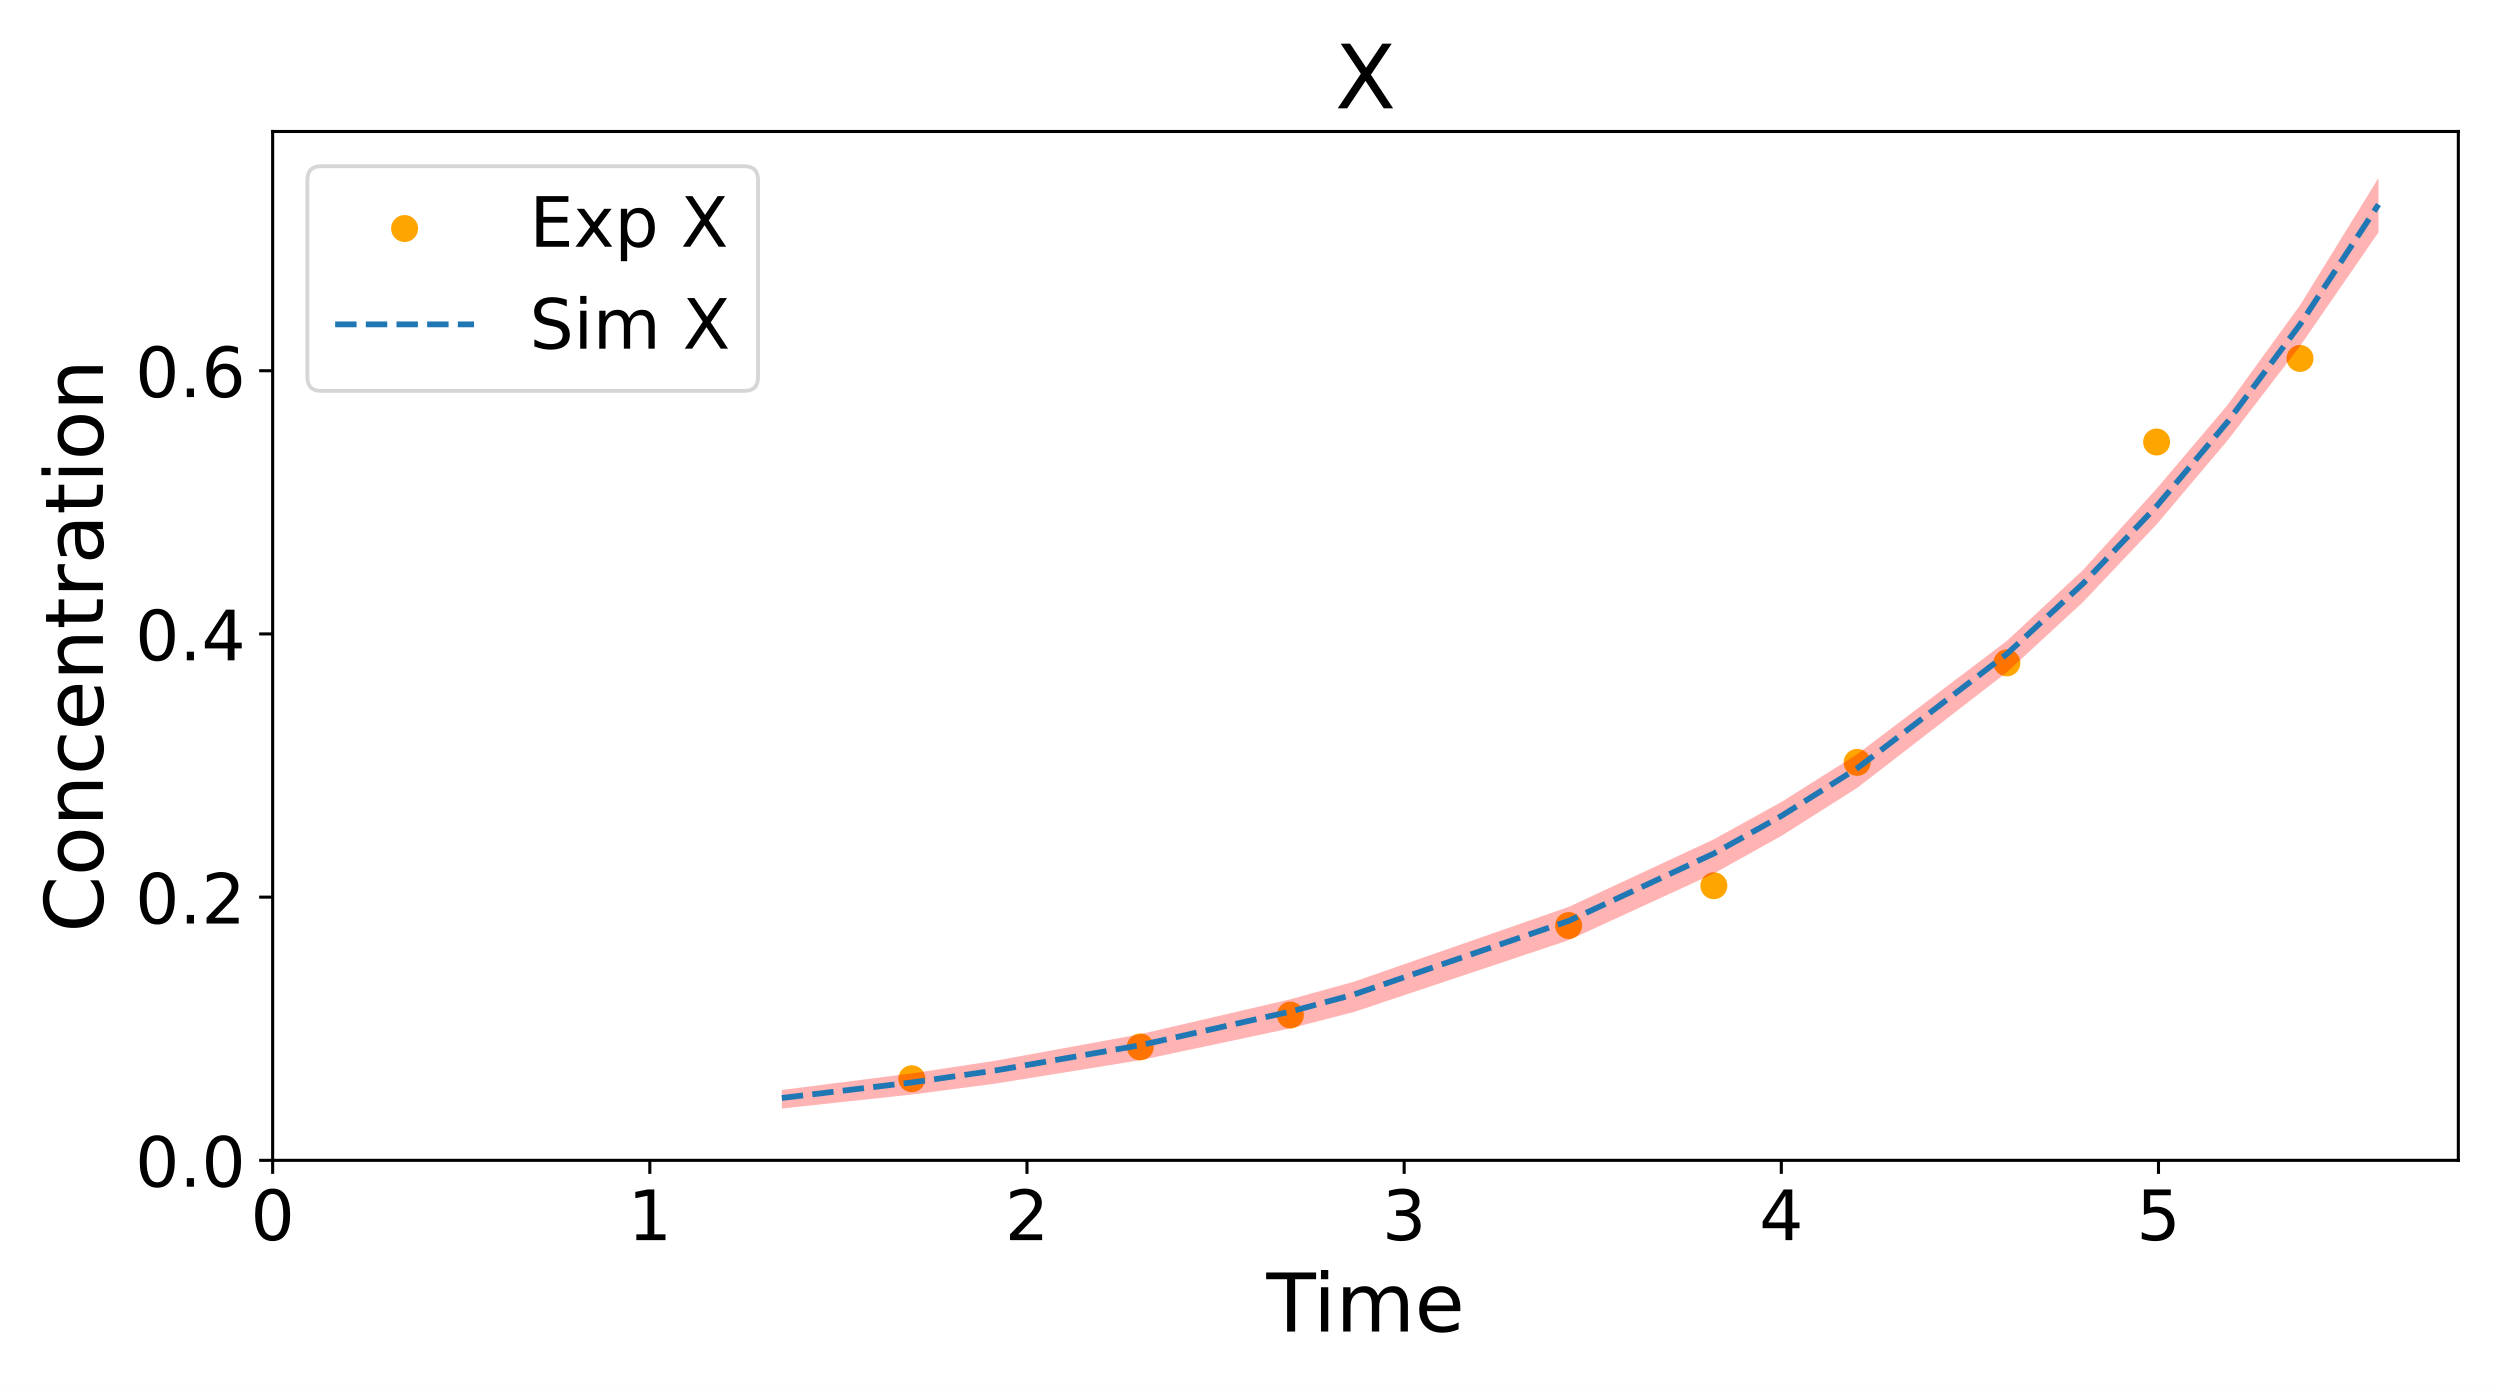
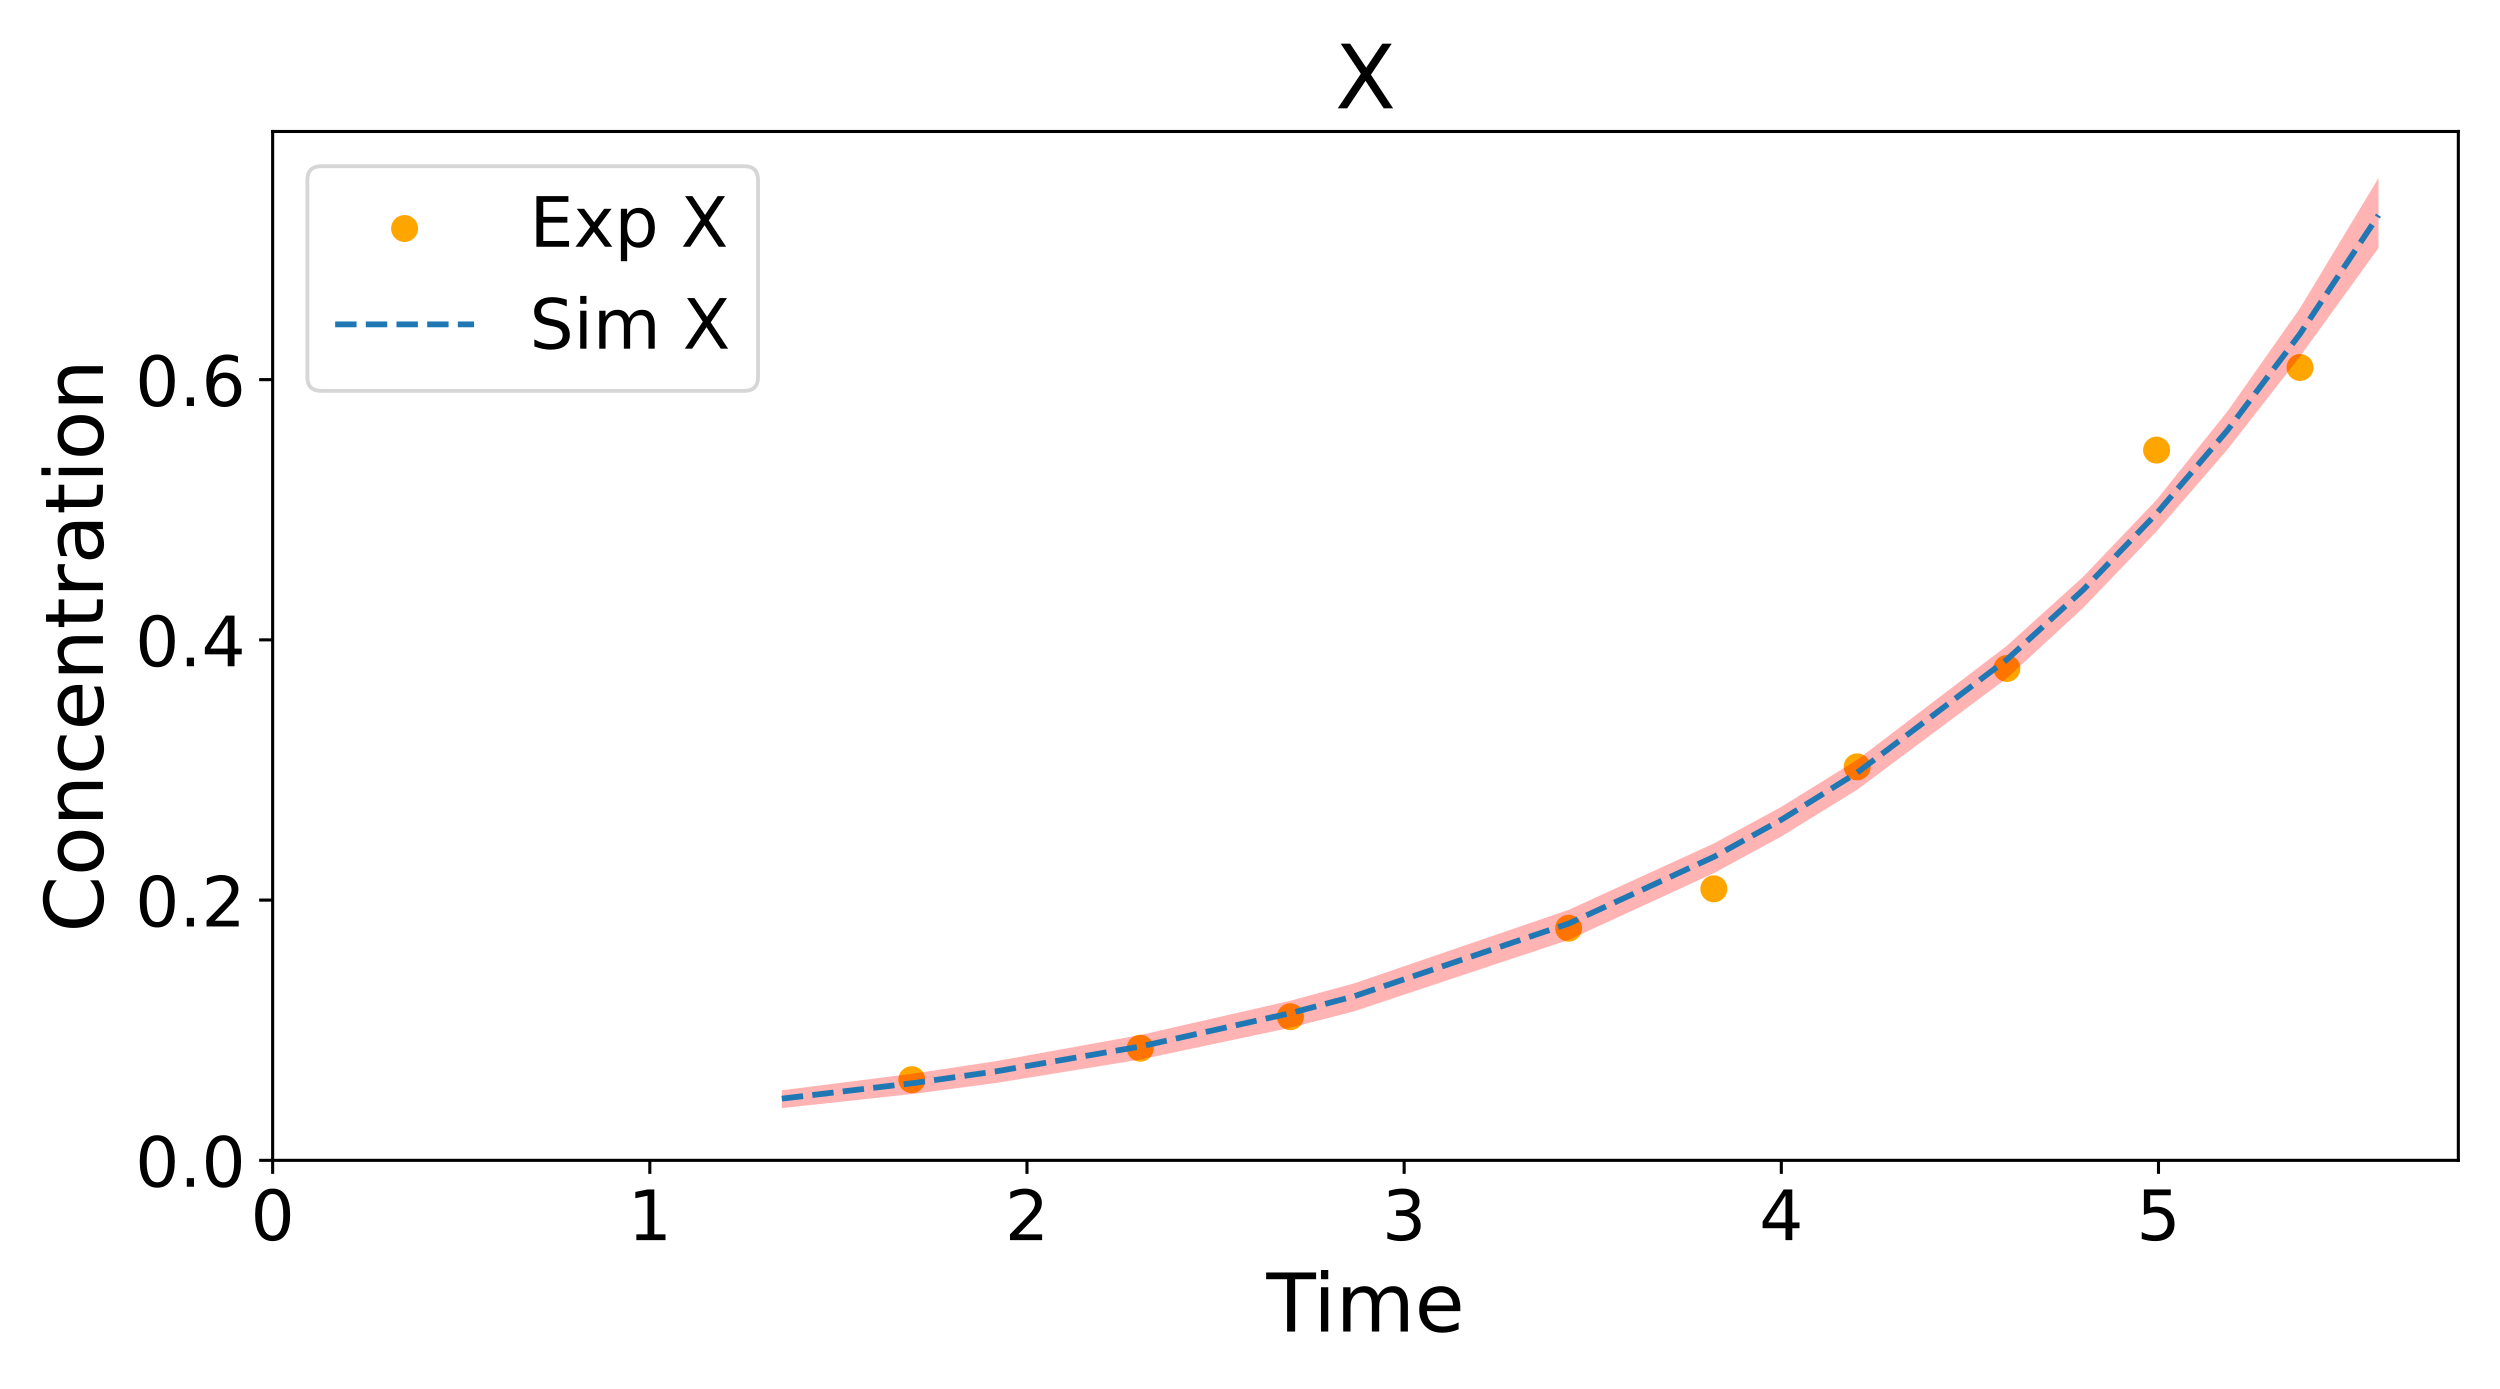
<svg xmlns="http://www.w3.org/2000/svg" xmlns:xlink="http://www.w3.org/1999/xlink" width="648pt" height="360pt" viewBox="0 0 648 360" version="1.1">
  <defs>
    <style type="text/css">*{stroke-linejoin: round; stroke-linecap: butt}</style>
  </defs>
  <g id="figure_1">
    <g id="patch_1">
      <path d="M 0 360  L 648 360  L 648 0  L 0 0  z " style="fill: #ffffff" />
    </g>
    <g id="axes_1">
      <g id="patch_2">
        <path d="M 70.67 300.76  L 637.2 300.76  L 637.2 34.08  L 70.67 34.08  z " style="fill: #ffffff" />
      </g>
      <g id="PathCollection_1">
        <defs>
-           <path id="m31417966bd" d="M 0 3  C 0.796 3 1.559 2.684 2.121 2.121  C 2.684 1.559 3 0.796 3 0  C 3 -0.796 2.684 -1.559 2.121 -2.121  C 1.559 -2.684 0.796 -3 0 -3  C -0.796 -3 -1.559 -2.684 -2.121 -2.121  C -2.684 -1.559 -3 -0.796 -3 0  C -3 0.796 -2.684 1.559 -2.121 2.121  C -1.559 2.684 -0.796 3 0 3  z " style="stroke: #ffa500" />
+           <path id="m3960bcbb54" d="M 0 3  C 0.796 3 1.559 2.684 2.121 2.121  C 2.684 1.559 3 0.796 3 0  C 3 -0.796 2.684 -1.559 2.121 -2.121  C 1.559 -2.684 0.796 -3 0 -3  C -0.796 -3 -1.559 -2.684 -2.121 -2.121  C -2.684 -1.559 -3 -0.796 -3 0  C -3 0.796 -2.684 1.559 -2.121 2.121  C -1.559 2.684 -0.796 3 0 3  z " style="stroke: #ffa500" />
        </defs>
-         <g clip-path="url(#p12f923ca41)">
-           <use xlink:href="#m31417966bd" x="236.349" y="279.613" style="fill: #ffa500; stroke: #ffa500" />
-           <use xlink:href="#m31417966bd" x="295.549" y="271.361" style="fill: #ffa500; stroke: #ffa500" />
-           <use xlink:href="#m31417966bd" x="334.464" y="263.109" style="fill: #ffa500; stroke: #ffa500" />
-           <use xlink:href="#m31417966bd" x="406.591" y="239.899" style="fill: #ffa500; stroke: #ffa500" />
-           <use xlink:href="#m31417966bd" x="444.229" y="229.584" style="fill: #ffa500; stroke: #ffa500" />
-           <use xlink:href="#m31417966bd" x="481.378" y="197.606" style="fill: #ffa500; stroke: #ffa500" />
-           <use xlink:href="#m31417966bd" x="520.184" y="171.818" style="fill: #ffa500; stroke: #ffa500" />
-           <use xlink:href="#m31417966bd" x="558.991" y="114.567" style="fill: #ffa500; stroke: #ffa500" />
-           <use xlink:href="#m31417966bd" x="596.167" y="92.905" style="fill: #ffa500; stroke: #ffa500" />
+         <g clip-path="url(#p71e43b10e1)">
+           <use xlink:href="#m3960bcbb54" x="236.349" y="279.852" style="fill: #ffa500; stroke: #ffa500" />
+           <use xlink:href="#m3960bcbb54" x="295.549" y="271.693" style="fill: #ffa500; stroke: #ffa500" />
+           <use xlink:href="#m3960bcbb54" x="334.464" y="263.534" style="fill: #ffa500; stroke: #ffa500" />
+           <use xlink:href="#m3960bcbb54" x="406.591" y="240.586" style="fill: #ffa500; stroke: #ffa500" />
+           <use xlink:href="#m3960bcbb54" x="444.229" y="230.387" style="fill: #ffa500; stroke: #ffa500" />
+           <use xlink:href="#m3960bcbb54" x="481.378" y="198.77" style="fill: #ffa500; stroke: #ffa500" />
+           <use xlink:href="#m3960bcbb54" x="520.184" y="173.272" style="fill: #ffa500; stroke: #ffa500" />
+           <use xlink:href="#m3960bcbb54" x="558.991" y="116.668" style="fill: #ffa500; stroke: #ffa500" />
+           <use xlink:href="#m3960bcbb54" x="596.167" y="95.25" style="fill: #ffa500; stroke: #ffa500" />
        </g>
      </g>
      <g id="PolyCollection_1">
        <defs>
-           <path id="mff7562cc21" d="M 202.649 -77.483  L 202.649 -72.672  L 236.349 -76.299  L 258.047 -79.137  L 295.549 -85.2  L 334.464 -93.452  L 350.921 -97.687  L 406.591 -116.302  L 444.229 -133.594  L 461.717 -143.32  L 481.378 -155.777  L 520.184 -185.756  L 539.927 -203.958  L 558.991 -224.076  L 577.402 -245.856  L 596.167 -270.292  L 616.507 -299.773  L 616.507 -313.861  L 616.507 -313.861  L 596.167 -280.878  L 577.402 -255.053  L 558.991 -233.33  L 539.927 -212.263  L 520.184 -193.888  L 481.378 -164.503  L 461.717 -152.124  L 444.229 -142.456  L 406.591 -124.927  L 350.921 -105.536  L 334.464 -100.988  L 295.549 -91.936  L 258.047 -85.074  L 236.349 -81.783  L 202.649 -77.483  z " />
+           <path id="mda82462ae4" d="M 202.649 -77.406  L 202.649 -72.778  L 236.349 -76.424  L 258.047 -79.276  L 295.549 -85.366  L 334.464 -93.618  L 350.921 -97.844  L 406.591 -116.386  L 444.229 -133.683  L 461.717 -143.182  L 481.378 -155.311  L 520.184 -184.212  L 539.927 -202.407  L 558.991 -222.28  L 577.402 -243.549  L 596.167 -267.597  L 616.507 -295.728  L 616.507 -313.866  L 616.507 -313.866  L 596.167 -280.122  L 577.402 -253.453  L 558.991 -230.454  L 539.927 -210.485  L 520.184 -192.62  L 481.378 -163.051  L 461.717 -150.867  L 444.229 -141.382  L 406.591 -124.167  L 350.921 -105.091  L 334.464 -100.611  L 295.549 -91.726  L 258.047 -84.934  L 236.349 -81.671  L 202.649 -77.406  z " />
        </defs>
-         <g clip-path="url(#p12f923ca41)">
-           <use xlink:href="#mff7562cc21" x="0" y="360" style="fill: #ff0000; fill-opacity: 0.3" />
+         <g clip-path="url(#p71e43b10e1)">
+           <use xlink:href="#mda82462ae4" x="0" y="360" style="fill: #ff0000; fill-opacity: 0.3" />
        </g>
      </g>
      <g id="matplotlib.axis_1">
        <g id="xtick_1">
          <g id="line2d_1">
            <defs>
-               <path id="m51475ee963" d="M 0 0  L 0 3.5  " style="stroke: #000000; stroke-width: 0.8" />
-             </defs>
-             <g>
-               <use xlink:href="#m51475ee963" x="70.67" y="300.76" style="stroke: #000000; stroke-width: 0.8" />
+               <path id="m199096b4d7" d="M 0 0  L 0 3.5  " style="stroke: #000000; stroke-width: 0.8" />
+             </defs>
+             <g>
+               <use xlink:href="#m199096b4d7" x="70.67" y="300.76" style="stroke: #000000; stroke-width: 0.8" />
            </g>
          </g>
          <g id="text_1">
            <g transform="translate(64.94375 321.4372)scale(0.18 -0.18)">
              <defs>
                <path id="DejaVuSans-30" d="M 2034 4250  Q 1547 4250 1301 3770  Q 1056 3291 1056 2328  Q 1056 1369 1301 889  Q 1547 409 2034 409  Q 2525 409 2770 889  Q 3016 1369 3016 2328  Q 3016 3291 2770 3770  Q 2525 4250 2034 4250  z M 2034 4750  Q 2819 4750 3233 4129  Q 3647 3509 3647 2328  Q 3647 1150 3233 529  Q 2819 -91 2034 -91  Q 1250 -91 836 529  Q 422 1150 422 2328  Q 422 3509 836 4129  Q 1250 4750 2034 4750  z " transform="scale(0.015625)" />
              </defs>
              <use xlink:href="#DejaVuSans-30" />
            </g>
          </g>
        </g>
        <g id="xtick_2">
          <g id="line2d_2">
            <g>
-               <use xlink:href="#m51475ee963" x="168.432" y="300.76" style="stroke: #000000; stroke-width: 0.8" />
+               <use xlink:href="#m199096b4d7" x="168.432" y="300.76" style="stroke: #000000; stroke-width: 0.8" />
            </g>
          </g>
          <g id="text_2">
            <g transform="translate(162.7056 321.4372)scale(0.18 -0.18)">
              <defs>
                <path id="DejaVuSans-31" d="M 794 531  L 1825 531  L 1825 4091  L 703 3866  L 703 4441  L 1819 4666  L 2450 4666  L 2450 531  L 3481 531  L 3481 0  L 794 0  L 794 531  z " transform="scale(0.015625)" />
              </defs>
              <use xlink:href="#DejaVuSans-31" />
            </g>
          </g>
        </g>
        <g id="xtick_3">
          <g id="line2d_3">
            <g>
-               <use xlink:href="#m51475ee963" x="266.194" y="300.76" style="stroke: #000000; stroke-width: 0.8" />
+               <use xlink:href="#m199096b4d7" x="266.194" y="300.76" style="stroke: #000000; stroke-width: 0.8" />
            </g>
          </g>
          <g id="text_3">
            <g transform="translate(260.4675 321.4372)scale(0.18 -0.18)">
              <defs>
                <path id="DejaVuSans-32" d="M 1228 531  L 3431 531  L 3431 0  L 469 0  L 469 531  Q 828 903 1448 1529  Q 2069 2156 2228 2338  Q 2531 2678 2651 2914  Q 2772 3150 2772 3378  Q 2772 3750 2511 3984  Q 2250 4219 1831 4219  Q 1534 4219 1204 4116  Q 875 4013 500 3803  L 500 4441  Q 881 4594 1212 4672  Q 1544 4750 1819 4750  Q 2544 4750 2975 4387  Q 3406 4025 3406 3419  Q 3406 3131 3298 2873  Q 3191 2616 2906 2266  Q 2828 2175 2409 1742  Q 1991 1309 1228 531  z " transform="scale(0.015625)" />
              </defs>
              <use xlink:href="#DejaVuSans-32" />
            </g>
          </g>
        </g>
        <g id="xtick_4">
          <g id="line2d_4">
            <g>
-               <use xlink:href="#m51475ee963" x="363.956" y="300.76" style="stroke: #000000; stroke-width: 0.8" />
+               <use xlink:href="#m199096b4d7" x="363.956" y="300.76" style="stroke: #000000; stroke-width: 0.8" />
            </g>
          </g>
          <g id="text_4">
            <g transform="translate(358.2293 321.4372)scale(0.18 -0.18)">
              <defs>
                <path id="DejaVuSans-33" d="M 2597 2516  Q 3050 2419 3304 2112  Q 3559 1806 3559 1356  Q 3559 666 3084 287  Q 2609 -91 1734 -91  Q 1441 -91 1130 -33  Q 819 25 488 141  L 488 750  Q 750 597 1062 519  Q 1375 441 1716 441  Q 2309 441 2620 675  Q 2931 909 2931 1356  Q 2931 1769 2642 2001  Q 2353 2234 1838 2234  L 1294 2234  L 1294 2753  L 1863 2753  Q 2328 2753 2575 2939  Q 2822 3125 2822 3475  Q 2822 3834 2567 4026  Q 2313 4219 1838 4219  Q 1578 4219 1281 4162  Q 984 4106 628 3988  L 628 4550  Q 988 4650 1302 4700  Q 1616 4750 1894 4750  Q 2613 4750 3031 4423  Q 3450 4097 3450 3541  Q 3450 3153 3228 2886  Q 3006 2619 2597 2516  z " transform="scale(0.015625)" />
              </defs>
              <use xlink:href="#DejaVuSans-33" />
            </g>
          </g>
        </g>
        <g id="xtick_5">
          <g id="line2d_5">
            <g>
-               <use xlink:href="#m51475ee963" x="461.717" y="300.76" style="stroke: #000000; stroke-width: 0.8" />
+               <use xlink:href="#m199096b4d7" x="461.717" y="300.76" style="stroke: #000000; stroke-width: 0.8" />
            </g>
          </g>
          <g id="text_5">
            <g transform="translate(455.9912 321.4372)scale(0.18 -0.18)">
              <defs>
                <path id="DejaVuSans-34" d="M 2419 4116  L 825 1625  L 2419 1625  L 2419 4116  z M 2253 4666  L 3047 4666  L 3047 1625  L 3713 1625  L 3713 1100  L 3047 1100  L 3047 0  L 2419 0  L 2419 1100  L 313 1100  L 313 1709  L 2253 4666  z " transform="scale(0.015625)" />
              </defs>
              <use xlink:href="#DejaVuSans-34" />
            </g>
          </g>
        </g>
        <g id="xtick_6">
          <g id="line2d_6">
            <g>
-               <use xlink:href="#m51475ee963" x="559.479" y="300.76" style="stroke: #000000; stroke-width: 0.8" />
+               <use xlink:href="#m199096b4d7" x="559.479" y="300.76" style="stroke: #000000; stroke-width: 0.8" />
            </g>
          </g>
          <g id="text_6">
            <g transform="translate(553.7531 321.4372)scale(0.18 -0.18)">
              <defs>
                <path id="DejaVuSans-35" d="M 691 4666  L 3169 4666  L 3169 4134  L 1269 4134  L 1269 2991  Q 1406 3038 1543 3061  Q 1681 3084 1819 3084  Q 2600 3084 3056 2656  Q 3513 2228 3513 1497  Q 3513 744 3044 326  Q 2575 -91 1722 -91  Q 1428 -91 1123 -41  Q 819 9 494 109  L 494 744  Q 775 591 1075 516  Q 1375 441 1709 441  Q 2250 441 2565 725  Q 2881 1009 2881 1497  Q 2881 1984 2565 2268  Q 2250 2553 1709 2553  Q 1456 2553 1204 2497  Q 953 2441 691 2322  L 691 4666  z " transform="scale(0.015625)" />
              </defs>
              <use xlink:href="#DejaVuSans-35" />
            </g>
          </g>
        </g>
        <g id="text_7">
          <g transform="translate(328.2445 345.1373)scale(0.21 -0.21)">
            <defs>
              <path id="DejaVuSans-54" d="M -19 4666  L 3928 4666  L 3928 4134  L 2272 4134  L 2272 0  L 1638 0  L 1638 4134  L -19 4134  L -19 4666  z " transform="scale(0.015625)" />
              <path id="DejaVuSans-69" d="M 603 3500  L 1178 3500  L 1178 0  L 603 0  L 603 3500  z M 603 4863  L 1178 4863  L 1178 4134  L 603 4134  L 603 4863  z " transform="scale(0.015625)" />
              <path id="DejaVuSans-6d" d="M 3328 2828  Q 3544 3216 3844 3400  Q 4144 3584 4550 3584  Q 5097 3584 5394 3201  Q 5691 2819 5691 2113  L 5691 0  L 5113 0  L 5113 2094  Q 5113 2597 4934 2840  Q 4756 3084 4391 3084  Q 3944 3084 3684 2787  Q 3425 2491 3425 1978  L 3425 0  L 2847 0  L 2847 2094  Q 2847 2600 2669 2842  Q 2491 3084 2119 3084  Q 1678 3084 1418 2786  Q 1159 2488 1159 1978  L 1159 0  L 581 0  L 581 3500  L 1159 3500  L 1159 2956  Q 1356 3278 1631 3431  Q 1906 3584 2284 3584  Q 2666 3584 2933 3390  Q 3200 3197 3328 2828  z " transform="scale(0.015625)" />
              <path id="DejaVuSans-65" d="M 3597 1894  L 3597 1613  L 953 1613  Q 991 1019 1311 708  Q 1631 397 2203 397  Q 2534 397 2845 478  Q 3156 559 3463 722  L 3463 178  Q 3153 47 2828 -22  Q 2503 -91 2169 -91  Q 1331 -91 842 396  Q 353 884 353 1716  Q 353 2575 817 3079  Q 1281 3584 2069 3584  Q 2775 3584 3186 3129  Q 3597 2675 3597 1894  z M 3022 2063  Q 3016 2534 2758 2815  Q 2500 3097 2075 3097  Q 1594 3097 1305 2825  Q 1016 2553 972 2059  L 3022 2063  z " transform="scale(0.015625)" />
            </defs>
            <use xlink:href="#DejaVuSans-54" />
            <use xlink:href="#DejaVuSans-69" x="57.959" />
            <use xlink:href="#DejaVuSans-6d" x="85.742" />
            <use xlink:href="#DejaVuSans-65" x="183.154" />
          </g>
        </g>
      </g>
      <g id="matplotlib.axis_2">
        <g id="ytick_1">
          <g id="line2d_7">
            <defs>
-               <path id="mbc171af5ee" d="M 0 0  L -3.5 0  " style="stroke: #000000; stroke-width: 0.8" />
-             </defs>
-             <g>
-               <use xlink:href="#mbc171af5ee" x="70.67" y="300.76" style="stroke: #000000; stroke-width: 0.8" />
+               <path id="m82ec27004e" d="M 0 0  L -3.5 0  " style="stroke: #000000; stroke-width: 0.8" />
+             </defs>
+             <g>
+               <use xlink:href="#m82ec27004e" x="70.67" y="300.76" style="stroke: #000000; stroke-width: 0.8" />
            </g>
          </g>
          <g id="text_8">
            <g transform="translate(35.04438 307.5986)scale(0.18 -0.18)">
              <defs>
                <path id="DejaVuSans-2e" d="M 684 794  L 1344 794  L 1344 0  L 684 0  L 684 794  z " transform="scale(0.015625)" />
              </defs>
              <use xlink:href="#DejaVuSans-30" />
              <use xlink:href="#DejaVuSans-2e" x="63.623" />
              <use xlink:href="#DejaVuSans-30" x="95.41" />
            </g>
          </g>
        </g>
        <g id="ytick_2">
          <g id="line2d_8">
            <g>
-               <use xlink:href="#mbc171af5ee" x="70.67" y="232.537" style="stroke: #000000; stroke-width: 0.8" />
+               <use xlink:href="#m82ec27004e" x="70.67" y="233.306" style="stroke: #000000; stroke-width: 0.8" />
            </g>
          </g>
          <g id="text_9">
-             <g transform="translate(35.04438 239.3751)scale(0.18 -0.18)">
+             <g transform="translate(35.04438 240.1449)scale(0.18 -0.18)">
              <use xlink:href="#DejaVuSans-30" />
              <use xlink:href="#DejaVuSans-2e" x="63.623" />
              <use xlink:href="#DejaVuSans-32" x="95.41" />
            </g>
          </g>
        </g>
        <g id="ytick_3">
          <g id="line2d_9">
            <g>
-               <use xlink:href="#mbc171af5ee" x="70.67" y="164.313" style="stroke: #000000; stroke-width: 0.8" />
+               <use xlink:href="#m82ec27004e" x="70.67" y="165.853" style="stroke: #000000; stroke-width: 0.8" />
            </g>
          </g>
          <g id="text_10">
-             <g transform="translate(35.04438 171.1517)scale(0.18 -0.18)">
+             <g transform="translate(35.04438 172.6911)scale(0.18 -0.18)">
              <use xlink:href="#DejaVuSans-30" />
              <use xlink:href="#DejaVuSans-2e" x="63.623" />
              <use xlink:href="#DejaVuSans-34" x="95.41" />
            </g>
          </g>
        </g>
        <g id="ytick_4">
          <g id="line2d_10">
            <g>
-               <use xlink:href="#mbc171af5ee" x="70.67" y="96.09" style="stroke: #000000; stroke-width: 0.8" />
+               <use xlink:href="#m82ec27004e" x="70.67" y="98.399" style="stroke: #000000; stroke-width: 0.8" />
            </g>
          </g>
          <g id="text_11">
-             <g transform="translate(35.04438 102.9282)scale(0.18 -0.18)">
+             <g transform="translate(35.04438 105.2374)scale(0.18 -0.18)">
              <defs>
                <path id="DejaVuSans-36" d="M 2113 2584  Q 1688 2584 1439 2293  Q 1191 2003 1191 1497  Q 1191 994 1439 701  Q 1688 409 2113 409  Q 2538 409 2786 701  Q 3034 994 3034 1497  Q 3034 2003 2786 2293  Q 2538 2584 2113 2584  z M 3366 4563  L 3366 3988  Q 3128 4100 2886 4159  Q 2644 4219 2406 4219  Q 1781 4219 1451 3797  Q 1122 3375 1075 2522  Q 1259 2794 1537 2939  Q 1816 3084 2150 3084  Q 2853 3084 3261 2657  Q 3669 2231 3669 1497  Q 3669 778 3244 343  Q 2819 -91 2113 -91  Q 1303 -91 875 529  Q 447 1150 447 2328  Q 447 3434 972 4092  Q 1497 4750 2381 4750  Q 2619 4750 2861 4703  Q 3103 4656 3366 4563  z " transform="scale(0.015625)" />
              </defs>
              <use xlink:href="#DejaVuSans-30" />
              <use xlink:href="#DejaVuSans-2e" x="63.623" />
              <use xlink:href="#DejaVuSans-36" x="95.41" />
            </g>
          </g>
        </g>
        <g id="text_12">
          <g transform="translate(26.67703 241.6993)rotate(-90)scale(0.21 -0.21)">
            <defs>
              <path id="DejaVuSans-43" d="M 4122 4306  L 4122 3641  Q 3803 3938 3442 4084  Q 3081 4231 2675 4231  Q 1875 4231 1450 3742  Q 1025 3253 1025 2328  Q 1025 1406 1450 917  Q 1875 428 2675 428  Q 3081 428 3442 575  Q 3803 722 4122 1019  L 4122 359  Q 3791 134 3420 21  Q 3050 -91 2638 -91  Q 1578 -91 968 557  Q 359 1206 359 2328  Q 359 3453 968 4101  Q 1578 4750 2638 4750  Q 3056 4750 3426 4639  Q 3797 4528 4122 4306  z " transform="scale(0.015625)" />
              <path id="DejaVuSans-6f" d="M 1959 3097  Q 1497 3097 1228 2736  Q 959 2375 959 1747  Q 959 1119 1226 758  Q 1494 397 1959 397  Q 2419 397 2687 759  Q 2956 1122 2956 1747  Q 2956 2369 2687 2733  Q 2419 3097 1959 3097  z M 1959 3584  Q 2709 3584 3137 3096  Q 3566 2609 3566 1747  Q 3566 888 3137 398  Q 2709 -91 1959 -91  Q 1206 -91 779 398  Q 353 888 353 1747  Q 353 2609 779 3096  Q 1206 3584 1959 3584  z " transform="scale(0.015625)" />
              <path id="DejaVuSans-6e" d="M 3513 2113  L 3513 0  L 2938 0  L 2938 2094  Q 2938 2591 2744 2837  Q 2550 3084 2163 3084  Q 1697 3084 1428 2787  Q 1159 2491 1159 1978  L 1159 0  L 581 0  L 581 3500  L 1159 3500  L 1159 2956  Q 1366 3272 1645 3428  Q 1925 3584 2291 3584  Q 2894 3584 3203 3211  Q 3513 2838 3513 2113  z " transform="scale(0.015625)" />
              <path id="DejaVuSans-63" d="M 3122 3366  L 3122 2828  Q 2878 2963 2633 3030  Q 2388 3097 2138 3097  Q 1578 3097 1268 2742  Q 959 2388 959 1747  Q 959 1106 1268 751  Q 1578 397 2138 397  Q 2388 397 2633 464  Q 2878 531 3122 666  L 3122 134  Q 2881 22 2623 -34  Q 2366 -91 2075 -91  Q 1284 -91 818 406  Q 353 903 353 1747  Q 353 2603 823 3093  Q 1294 3584 2113 3584  Q 2378 3584 2631 3529  Q 2884 3475 3122 3366  z " transform="scale(0.015625)" />
              <path id="DejaVuSans-74" d="M 1172 4494  L 1172 3500  L 2356 3500  L 2356 3053  L 1172 3053  L 1172 1153  Q 1172 725 1289 603  Q 1406 481 1766 481  L 2356 481  L 2356 0  L 1766 0  Q 1100 0 847 248  Q 594 497 594 1153  L 594 3053  L 172 3053  L 172 3500  L 594 3500  L 594 4494  L 1172 4494  z " transform="scale(0.015625)" />
              <path id="DejaVuSans-72" d="M 2631 2963  Q 2534 3019 2420 3045  Q 2306 3072 2169 3072  Q 1681 3072 1420 2755  Q 1159 2438 1159 1844  L 1159 0  L 581 0  L 581 3500  L 1159 3500  L 1159 2956  Q 1341 3275 1631 3429  Q 1922 3584 2338 3584  Q 2397 3584 2469 3576  Q 2541 3569 2628 3553  L 2631 2963  z " transform="scale(0.015625)" />
              <path id="DejaVuSans-61" d="M 2194 1759  Q 1497 1759 1228 1600  Q 959 1441 959 1056  Q 959 750 1161 570  Q 1363 391 1709 391  Q 2188 391 2477 730  Q 2766 1069 2766 1631  L 2766 1759  L 2194 1759  z M 3341 1997  L 3341 0  L 2766 0  L 2766 531  Q 2569 213 2275 61  Q 1981 -91 1556 -91  Q 1019 -91 701 211  Q 384 513 384 1019  Q 384 1609 779 1909  Q 1175 2209 1959 2209  L 2766 2209  L 2766 2266  Q 2766 2663 2505 2880  Q 2244 3097 1772 3097  Q 1472 3097 1187 3025  Q 903 2953 641 2809  L 641 3341  Q 956 3463 1253 3523  Q 1550 3584 1831 3584  Q 2591 3584 2966 3190  Q 3341 2797 3341 1997  z " transform="scale(0.015625)" />
            </defs>
            <use xlink:href="#DejaVuSans-43" />
            <use xlink:href="#DejaVuSans-6f" x="69.824" />
            <use xlink:href="#DejaVuSans-6e" x="131.006" />
            <use xlink:href="#DejaVuSans-63" x="194.385" />
            <use xlink:href="#DejaVuSans-65" x="249.365" />
            <use xlink:href="#DejaVuSans-6e" x="310.889" />
            <use xlink:href="#DejaVuSans-74" x="374.268" />
            <use xlink:href="#DejaVuSans-72" x="413.477" />
            <use xlink:href="#DejaVuSans-61" x="454.59" />
            <use xlink:href="#DejaVuSans-74" x="515.869" />
            <use xlink:href="#DejaVuSans-69" x="555.078" />
            <use xlink:href="#DejaVuSans-6f" x="582.861" />
            <use xlink:href="#DejaVuSans-6e" x="644.043" />
          </g>
        </g>
      </g>
      <g id="line2d_11">
-         <path d="M 202.649 284.595  L 236.349 280.571  L 258.047 277.465  L 295.549 270.928  L 334.464 262.199  L 350.921 257.778  L 406.591 238.709  L 444.229 221.225  L 461.717 211.501  L 481.378 199.143  L 520.184 169.503  L 539.927 151.249  L 558.991 131.218  L 577.402 109.327  L 596.167 84.106  L 616.507 53.002  " clip-path="url(#p12f923ca41)" style="fill: none; stroke-dasharray: 5.55,2.4; stroke-dashoffset: 0; stroke: #1f77b4; stroke-width: 1.5" />
+         <path d="M 202.649 284.767  L 236.349 280.788  L 258.047 277.715  L 295.549 271.25  L 334.464 262.617  L 350.921 258.245  L 406.591 239.388  L 444.229 222.099  L 461.717 212.484  L 481.378 200.265  L 520.184 170.959  L 539.927 152.912  L 558.991 133.107  L 577.402 111.465  L 596.167 86.531  L 616.507 55.782  " clip-path="url(#p71e43b10e1)" style="fill: none; stroke-dasharray: 5.55,2.4; stroke-dashoffset: 0; stroke: #1f77b4; stroke-width: 1.5" />
      </g>
      <g id="patch_3">
        <path d="M 70.67 300.76  L 70.67 34.08  " style="fill: none; stroke: #000000; stroke-width: 0.8; stroke-linejoin: miter; stroke-linecap: square" />
      </g>
      <g id="patch_4">
        <path d="M 637.2 300.76  L 637.2 34.08  " style="fill: none; stroke: #000000; stroke-width: 0.8; stroke-linejoin: miter; stroke-linecap: square" />
      </g>
      <g id="patch_5">
        <path d="M 70.67 300.76  L 637.2 300.76  " style="fill: none; stroke: #000000; stroke-width: 0.8; stroke-linejoin: miter; stroke-linecap: square" />
      </g>
      <g id="patch_6">
        <path d="M 70.67 34.08  L 637.2 34.08  " style="fill: none; stroke: #000000; stroke-width: 0.8; stroke-linejoin: miter; stroke-linecap: square" />
      </g>
      <g id="text_13">
        <g transform="translate(346.0575 28.08)scale(0.23 -0.23)">
          <defs>
            <path id="DejaVuSans-58" d="M 403 4666  L 1081 4666  L 2241 2931  L 3406 4666  L 4084 4666  L 2584 2425  L 4184 0  L 3506 0  L 2194 1984  L 872 0  L 191 0  L 1856 2491  L 403 4666  z " transform="scale(0.015625)" />
          </defs>
          <use xlink:href="#DejaVuSans-58" />
        </g>
      </g>
      <g id="legend_1">
        <g id="patch_7">
          <path d="M 83.27 101.321  L 192.882 101.321  Q 196.482 101.321 196.482 97.721  L 196.482 46.68  Q 196.482 43.08 192.882 43.08  L 83.27 43.08  Q 79.67 43.08 79.67 46.68  L 79.67 97.721  Q 79.67 101.321 83.27 101.321  z " style="fill: #ffffff; opacity: 0.8; stroke: #cccccc; stroke-linejoin: miter" />
        </g>
        <g id="PathCollection_2">
          <g>
-             <use xlink:href="#m31417966bd" x="104.87" y="59.232" style="fill: #ffa500; stroke: #ffa500" />
+             <use xlink:href="#m3960bcbb54" x="104.87" y="59.232" style="fill: #ffa500; stroke: #ffa500" />
          </g>
        </g>
        <g id="text_14">
          <g transform="translate(137.27 63.95719)scale(0.18 -0.18)">
            <defs>
              <path id="DejaVuSans-45" d="M 628 4666  L 3578 4666  L 3578 4134  L 1259 4134  L 1259 2753  L 3481 2753  L 3481 2222  L 1259 2222  L 1259 531  L 3634 531  L 3634 0  L 628 0  L 628 4666  z " transform="scale(0.015625)" />
              <path id="DejaVuSans-78" d="M 3513 3500  L 2247 1797  L 3578 0  L 2900 0  L 1881 1375  L 863 0  L 184 0  L 1544 1831  L 300 3500  L 978 3500  L 1906 2253  L 2834 3500  L 3513 3500  z " transform="scale(0.015625)" />
              <path id="DejaVuSans-70" d="M 1159 525  L 1159 -1331  L 581 -1331  L 581 3500  L 1159 3500  L 1159 2969  Q 1341 3281 1617 3432  Q 1894 3584 2278 3584  Q 2916 3584 3314 3078  Q 3713 2572 3713 1747  Q 3713 922 3314 415  Q 2916 -91 2278 -91  Q 1894 -91 1617 61  Q 1341 213 1159 525  z M 3116 1747  Q 3116 2381 2855 2742  Q 2594 3103 2138 3103  Q 1681 3103 1420 2742  Q 1159 2381 1159 1747  Q 1159 1113 1420 752  Q 1681 391 2138 391  Q 2594 391 2855 752  Q 3116 1113 3116 1747  z " transform="scale(0.015625)" />
              <path id="DejaVuSans-20" transform="scale(0.015625)" />
            </defs>
            <use xlink:href="#DejaVuSans-45" />
            <use xlink:href="#DejaVuSans-78" x="63.184" />
            <use xlink:href="#DejaVuSans-70" x="122.363" />
            <use xlink:href="#DejaVuSans-20" x="185.84" />
            <use xlink:href="#DejaVuSans-58" x="217.627" />
          </g>
        </g>
        <g id="line2d_12">
          <path d="M 86.87 84.078  L 104.87 84.078  L 122.87 84.078  " style="fill: none; stroke-dasharray: 5.55,2.4; stroke-dashoffset: 0; stroke: #1f77b4; stroke-width: 1.5" />
        </g>
        <g id="text_15">
          <g transform="translate(137.27 90.37781)scale(0.18 -0.18)">
            <defs>
              <path id="DejaVuSans-53" d="M 3425 4513  L 3425 3897  Q 3066 4069 2747 4153  Q 2428 4238 2131 4238  Q 1616 4238 1336 4038  Q 1056 3838 1056 3469  Q 1056 3159 1242 3001  Q 1428 2844 1947 2747  L 2328 2669  Q 3034 2534 3370 2195  Q 3706 1856 3706 1288  Q 3706 609 3251 259  Q 2797 -91 1919 -91  Q 1588 -91 1214 -16  Q 841 59 441 206  L 441 856  Q 825 641 1194 531  Q 1563 422 1919 422  Q 2459 422 2753 634  Q 3047 847 3047 1241  Q 3047 1584 2836 1778  Q 2625 1972 2144 2069  L 1759 2144  Q 1053 2284 737 2584  Q 422 2884 422 3419  Q 422 4038 858 4394  Q 1294 4750 2059 4750  Q 2388 4750 2728 4690  Q 3069 4631 3425 4513  z " transform="scale(0.015625)" />
            </defs>
            <use xlink:href="#DejaVuSans-53" />
            <use xlink:href="#DejaVuSans-69" x="63.477" />
            <use xlink:href="#DejaVuSans-6d" x="91.26" />
            <use xlink:href="#DejaVuSans-20" x="188.672" />
            <use xlink:href="#DejaVuSans-58" x="220.459" />
          </g>
        </g>
      </g>
    </g>
  </g>
  <defs>
-     <clipPath id="p12f923ca41">
+     <clipPath id="p71e43b10e1">
      <rect x="70.67" y="34.08" width="566.53" height="266.68" />
    </clipPath>
  </defs>
</svg>
